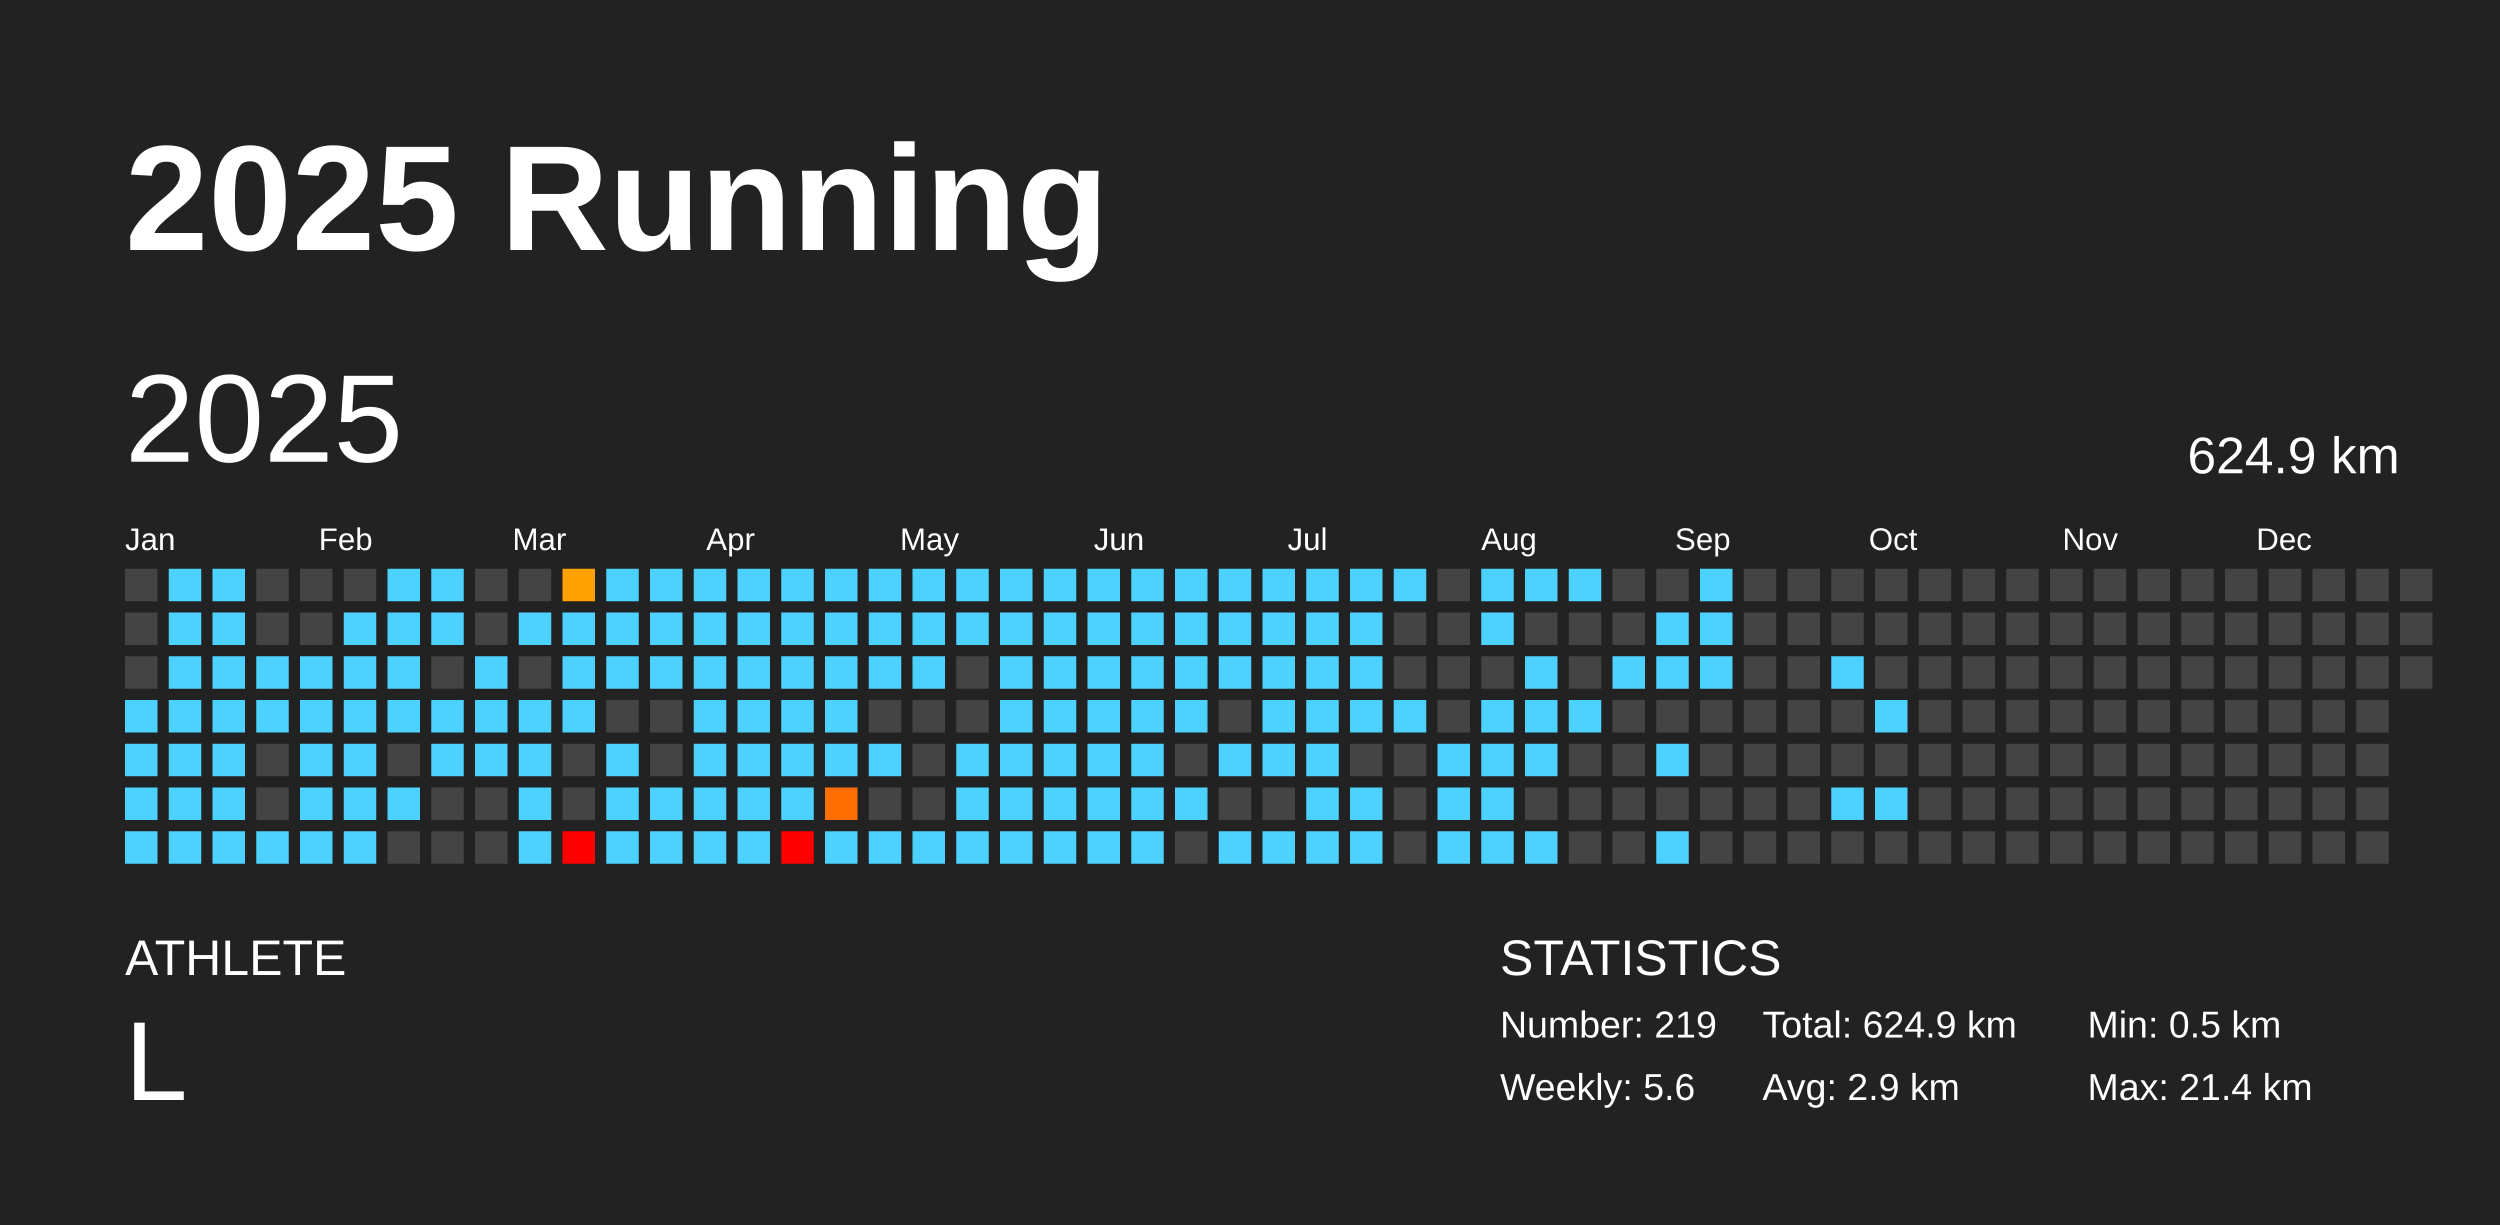
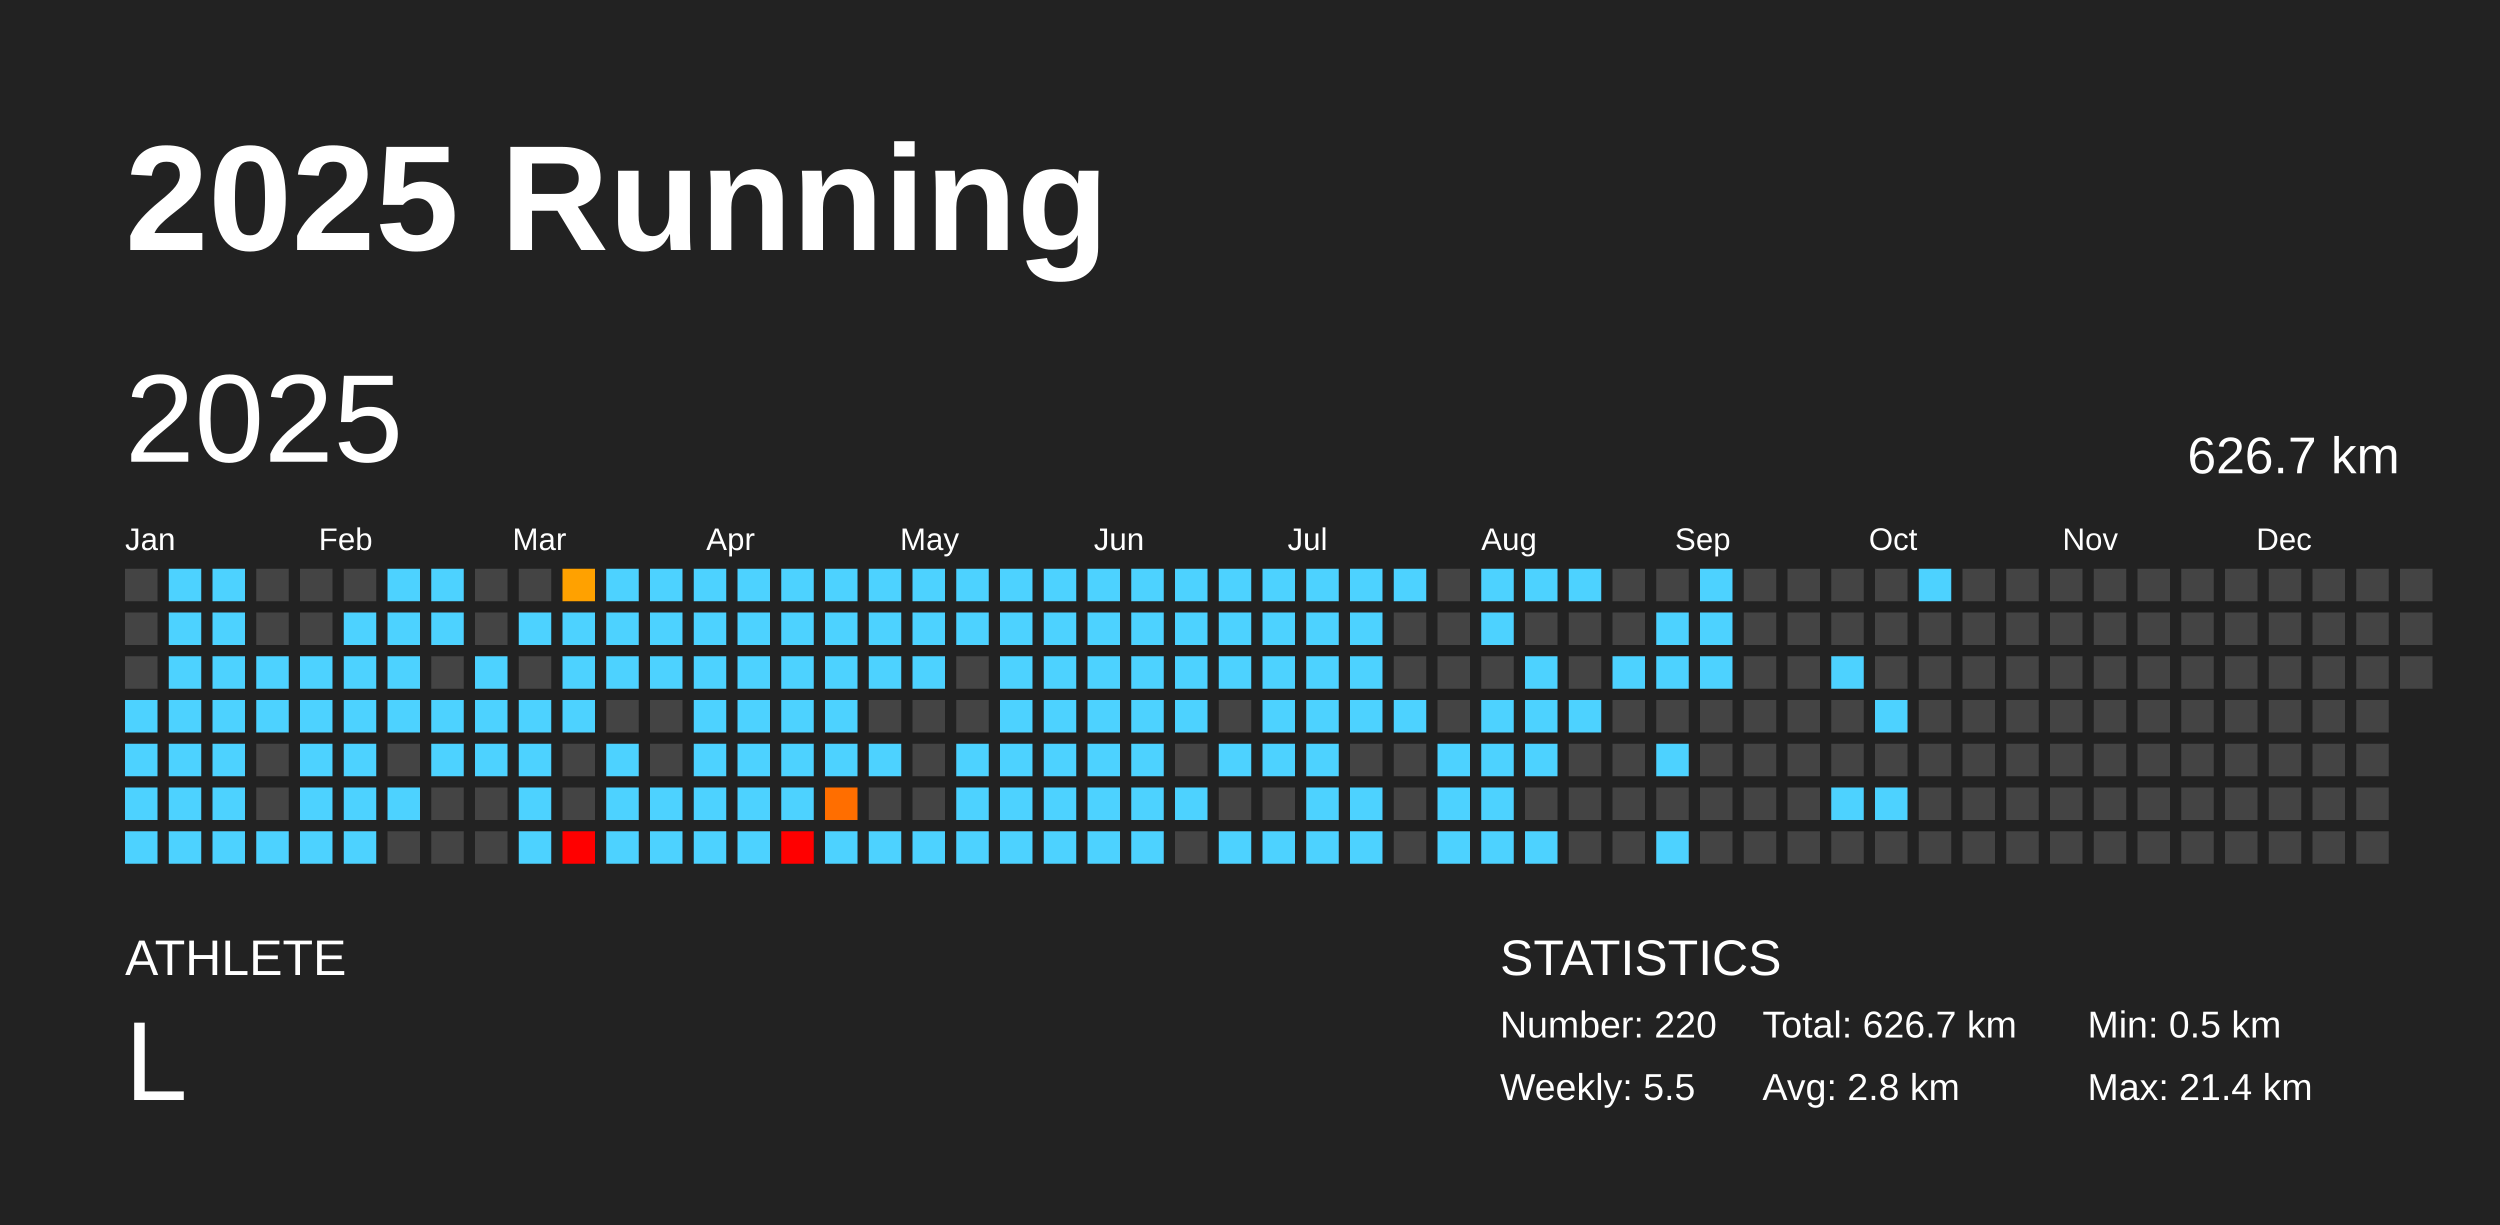
<svg xmlns="http://www.w3.org/2000/svg" baseProfile="full" height="98mm" version="1.1" viewBox="0,0,200,98" width="200mm">
  <defs />
  <rect fill="#222222" height="98" width="200" x="0" y="0" />
  <text fill="#FFFFFF" style="font-size:12px; font-family:Arial; font-weight:bold;" x="10" y="20">2025 Running</text>
  <text fill="#FFFFFF" style="font-size:4px; font-family:Arial" x="10" y="78">ATHLETE</text>
  <text fill="#FFFFFF" style="font-size:9px; font-family:Arial" x="10" y="88">L</text>
  <text fill="#FFFFFF" style="font-size:4px; font-family:Arial" x="120" y="78">STATISTICS</text>
-   <text fill="#FFFFFF" style="font-size:3px; font-family:Arial" x="120" y="83">Number: 219</text>
-   <text fill="#FFFFFF" style="font-size:3px; font-family:Arial" x="120" y="88">Weekly: 5.6</text>
-   <text fill="#FFFFFF" style="font-size:3px; font-family:Arial" x="141" y="83">Total: 624.9 km</text>
-   <text fill="#FFFFFF" style="font-size:3px; font-family:Arial" x="141" y="88">Avg: 2.9 km</text>
+   <text fill="#FFFFFF" style="font-size:3px; font-family:Arial" x="120" y="83">Number: 220</text>
+   <text fill="#FFFFFF" style="font-size:3px; font-family:Arial" x="120" y="88">Weekly: 5.5</text>
+   <text fill="#FFFFFF" style="font-size:3px; font-family:Arial" x="141" y="83">Total: 626.7 km</text>
+   <text fill="#FFFFFF" style="font-size:3px; font-family:Arial" x="141" y="88">Avg: 2.8 km</text>
  <text fill="#FFFFFF" style="font-size:3px; font-family:Arial" x="167" y="83">Min: 0.5 km</text>
  <text fill="#FFFFFF" style="font-size:3px; font-family:Arial" x="167" y="88">Max: 21.4 km</text>
  <text dominant-baseline="hanging" fill="#FFFFFF" style="font-size:10.0px; font-family:Arial;" x="10" y="30">2025</text>
-   <text dominant-baseline="hanging" fill="#FFFFFF" style="font-size:4.125px; font-family:Arial;" x="175" y="35">624.9 km</text>
+   <text dominant-baseline="hanging" fill="#FFFFFF" style="font-size:4.125px; font-family:Arial;" x="175" y="35">626.7 km</text>
  <text fill="#FFFFFF" style="font-size:2.5px; font-family:Arial" x="10.0" y="44">Jan</text>
  <text fill="#FFFFFF" style="font-size:2.5px; font-family:Arial" x="25.5" y="44">Feb</text>
  <text fill="#FFFFFF" style="font-size:2.5px; font-family:Arial" x="41.0" y="44">Mar</text>
  <text fill="#FFFFFF" style="font-size:2.5px; font-family:Arial" x="56.5" y="44">Apr</text>
  <text fill="#FFFFFF" style="font-size:2.5px; font-family:Arial" x="72.0" y="44">May</text>
  <text fill="#FFFFFF" style="font-size:2.5px; font-family:Arial" x="87.5" y="44">Jun</text>
  <text fill="#FFFFFF" style="font-size:2.5px; font-family:Arial" x="103.0" y="44">Jul</text>
  <text fill="#FFFFFF" style="font-size:2.5px; font-family:Arial" x="118.5" y="44">Aug</text>
  <text fill="#FFFFFF" style="font-size:2.5px; font-family:Arial" x="134.0" y="44">Sep</text>
  <text fill="#FFFFFF" style="font-size:2.5px; font-family:Arial" x="149.5" y="44">Oct</text>
  <text fill="#FFFFFF" style="font-size:2.5px; font-family:Arial" x="165.0" y="44">Nov</text>
  <text fill="#FFFFFF" style="font-size:2.5px; font-family:Arial" x="180.5" y="44">Dec</text>
  <rect fill="#444444" height="2.6" width="2.6" x="10.0" y="45.5" />
  <rect fill="#444444" height="2.6" width="2.6" x="10.0" y="49.0" />
  <rect fill="#444444" height="2.6" width="2.6" x="10.0" y="52.5" />
  <rect fill="#4dd2ff" height="2.6" width="2.6" x="10.0" y="56.0" />
  <rect fill="#4dd2ff" height="2.6" width="2.6" x="10.0" y="59.5" />
  <rect fill="#4dd2ff" height="2.6" width="2.6" x="10.0" y="63.0" />
  <rect fill="#4dd2ff" height="2.6" width="2.6" x="10.0" y="66.5" />
  <rect fill="#4dd2ff" height="2.6" width="2.6" x="13.5" y="45.5" />
  <rect fill="#4dd2ff" height="2.6" width="2.6" x="13.5" y="49.0" />
  <rect fill="#4dd2ff" height="2.6" width="2.6" x="13.5" y="52.5" />
  <rect fill="#4dd2ff" height="2.6" width="2.6" x="13.5" y="56.0" />
  <rect fill="#4dd2ff" height="2.6" width="2.6" x="13.5" y="59.5" />
  <rect fill="#4dd2ff" height="2.6" width="2.6" x="13.5" y="63.0" />
  <rect fill="#4dd2ff" height="2.6" width="2.6" x="13.5" y="66.5" />
  <rect fill="#4dd2ff" height="2.6" width="2.6" x="17.0" y="45.5" />
  <rect fill="#4dd2ff" height="2.6" width="2.6" x="17.0" y="49.0" />
  <rect fill="#4dd2ff" height="2.6" width="2.6" x="17.0" y="52.5" />
  <rect fill="#4dd2ff" height="2.6" width="2.6" x="17.0" y="56.0" />
  <rect fill="#4dd2ff" height="2.6" width="2.6" x="17.0" y="59.5" />
  <rect fill="#4dd2ff" height="2.6" width="2.6" x="17.0" y="63.0" />
  <rect fill="#4dd2ff" height="2.6" width="2.6" x="17.0" y="66.5" />
  <rect fill="#444444" height="2.6" width="2.6" x="20.5" y="45.5" />
  <rect fill="#444444" height="2.6" width="2.6" x="20.5" y="49.0" />
  <rect fill="#4dd2ff" height="2.6" width="2.6" x="20.5" y="52.5" />
  <rect fill="#4dd2ff" height="2.6" width="2.6" x="20.5" y="56.0" />
  <rect fill="#444444" height="2.6" width="2.6" x="20.5" y="59.5" />
  <rect fill="#444444" height="2.6" width="2.6" x="20.5" y="63.0" />
  <rect fill="#4dd2ff" height="2.6" width="2.6" x="20.5" y="66.5" />
  <rect fill="#444444" height="2.6" width="2.6" x="24.0" y="45.5" />
  <rect fill="#444444" height="2.6" width="2.6" x="24.0" y="49.0" />
  <rect fill="#4dd2ff" height="2.6" width="2.6" x="24.0" y="52.5" />
  <rect fill="#4dd2ff" height="2.6" width="2.6" x="24.0" y="56.0" />
  <rect fill="#4dd2ff" height="2.6" width="2.6" x="24.0" y="59.5" />
  <rect fill="#4dd2ff" height="2.6" width="2.6" x="24.0" y="63.0" />
  <rect fill="#4dd2ff" height="2.6" width="2.6" x="24.0" y="66.5" />
  <rect fill="#444444" height="2.6" width="2.6" x="27.5" y="45.5" />
  <rect fill="#4dd2ff" height="2.6" width="2.6" x="27.5" y="49.0" />
  <rect fill="#4dd2ff" height="2.6" width="2.6" x="27.5" y="52.5" />
  <rect fill="#4dd2ff" height="2.6" width="2.6" x="27.5" y="56.0" />
  <rect fill="#4dd2ff" height="2.6" width="2.6" x="27.5" y="59.5" />
  <rect fill="#4dd2ff" height="2.6" width="2.6" x="27.5" y="63.0" />
  <rect fill="#4dd2ff" height="2.6" width="2.6" x="27.5" y="66.5" />
  <rect fill="#4dd2ff" height="2.6" width="2.6" x="31.0" y="45.5" />
  <rect fill="#4dd2ff" height="2.6" width="2.6" x="31.0" y="49.0" />
  <rect fill="#4dd2ff" height="2.6" width="2.6" x="31.0" y="52.5" />
  <rect fill="#4dd2ff" height="2.6" width="2.6" x="31.0" y="56.0" />
  <rect fill="#444444" height="2.6" width="2.6" x="31.0" y="59.5" />
  <rect fill="#4dd2ff" height="2.6" width="2.6" x="31.0" y="63.0" />
  <rect fill="#444444" height="2.6" width="2.6" x="31.0" y="66.5" />
  <rect fill="#4dd2ff" height="2.6" width="2.6" x="34.5" y="45.5" />
  <rect fill="#4dd2ff" height="2.6" width="2.6" x="34.5" y="49.0" />
  <rect fill="#444444" height="2.6" width="2.6" x="34.5" y="52.5" />
  <rect fill="#4dd2ff" height="2.6" width="2.6" x="34.5" y="56.0" />
  <rect fill="#4dd2ff" height="2.6" width="2.6" x="34.5" y="59.5" />
  <rect fill="#444444" height="2.6" width="2.6" x="34.5" y="63.0" />
  <rect fill="#444444" height="2.6" width="2.6" x="34.5" y="66.5" />
  <rect fill="#444444" height="2.6" width="2.6" x="38.0" y="45.5" />
  <rect fill="#444444" height="2.6" width="2.6" x="38.0" y="49.0" />
  <rect fill="#4dd2ff" height="2.6" width="2.6" x="38.0" y="52.5" />
  <rect fill="#4dd2ff" height="2.6" width="2.6" x="38.0" y="56.0" />
  <rect fill="#4dd2ff" height="2.6" width="2.6" x="38.0" y="59.5" />
  <rect fill="#444444" height="2.6" width="2.6" x="38.0" y="63.0" />
  <rect fill="#444444" height="2.6" width="2.6" x="38.0" y="66.5" />
  <rect fill="#444444" height="2.6" width="2.6" x="41.5" y="45.5" />
  <rect fill="#4dd2ff" height="2.6" width="2.6" x="41.5" y="49.0" />
  <rect fill="#444444" height="2.6" width="2.6" x="41.5" y="52.5" />
  <rect fill="#4dd2ff" height="2.6" width="2.6" x="41.5" y="56.0" />
  <rect fill="#4dd2ff" height="2.6" width="2.6" x="41.5" y="59.5" />
  <rect fill="#4dd2ff" height="2.6" width="2.6" x="41.5" y="63.0" />
  <rect fill="#4dd2ff" height="2.6" width="2.6" x="41.5" y="66.5" />
  <rect fill="#ffa100" height="2.6" width="2.6" x="45.0" y="45.5" />
  <rect fill="#4dd2ff" height="2.6" width="2.6" x="45.0" y="49.0" />
  <rect fill="#4dd2ff" height="2.6" width="2.6" x="45.0" y="52.5" />
  <rect fill="#4dd2ff" height="2.6" width="2.6" x="45.0" y="56.0" />
  <rect fill="#444444" height="2.6" width="2.6" x="45.0" y="59.5" />
  <rect fill="#444444" height="2.6" width="2.6" x="45.0" y="63.0" />
  <rect fill="red" height="2.6" width="2.6" x="45.0" y="66.5" />
  <rect fill="#4dd2ff" height="2.6" width="2.6" x="48.5" y="45.5" />
  <rect fill="#4dd2ff" height="2.6" width="2.6" x="48.5" y="49.0" />
  <rect fill="#4dd2ff" height="2.6" width="2.6" x="48.5" y="52.5" />
  <rect fill="#444444" height="2.6" width="2.6" x="48.5" y="56.0" />
  <rect fill="#4dd2ff" height="2.6" width="2.6" x="48.5" y="59.5" />
  <rect fill="#4dd2ff" height="2.6" width="2.6" x="48.5" y="63.0" />
  <rect fill="#4dd2ff" height="2.6" width="2.6" x="48.5" y="66.5" />
  <rect fill="#4dd2ff" height="2.6" width="2.6" x="52.0" y="45.5" />
  <rect fill="#4dd2ff" height="2.6" width="2.6" x="52.0" y="49.0" />
  <rect fill="#4dd2ff" height="2.6" width="2.6" x="52.0" y="52.5" />
  <rect fill="#444444" height="2.6" width="2.6" x="52.0" y="56.0" />
  <rect fill="#444444" height="2.6" width="2.6" x="52.0" y="59.5" />
  <rect fill="#4dd2ff" height="2.6" width="2.6" x="52.0" y="63.0" />
  <rect fill="#4dd2ff" height="2.6" width="2.6" x="52.0" y="66.5" />
  <rect fill="#4dd2ff" height="2.6" width="2.6" x="55.5" y="45.5" />
  <rect fill="#4dd2ff" height="2.6" width="2.6" x="55.5" y="49.0" />
  <rect fill="#4dd2ff" height="2.6" width="2.6" x="55.5" y="52.5" />
  <rect fill="#4dd2ff" height="2.6" width="2.6" x="55.5" y="56.0" />
  <rect fill="#4dd2ff" height="2.6" width="2.6" x="55.5" y="59.5" />
  <rect fill="#4dd2ff" height="2.6" width="2.6" x="55.5" y="63.0" />
  <rect fill="#4dd2ff" height="2.6" width="2.6" x="55.5" y="66.5" />
  <rect fill="#4dd2ff" height="2.6" width="2.6" x="59.0" y="45.5" />
  <rect fill="#4dd2ff" height="2.6" width="2.6" x="59.0" y="49.0" />
  <rect fill="#4dd2ff" height="2.6" width="2.6" x="59.0" y="52.5" />
  <rect fill="#4dd2ff" height="2.6" width="2.6" x="59.0" y="56.0" />
  <rect fill="#4dd2ff" height="2.6" width="2.6" x="59.0" y="59.5" />
  <rect fill="#4dd2ff" height="2.6" width="2.6" x="59.0" y="63.0" />
  <rect fill="#4dd2ff" height="2.6" width="2.6" x="59.0" y="66.5" />
  <rect fill="#4dd2ff" height="2.6" width="2.6" x="62.5" y="45.5" />
  <rect fill="#4dd2ff" height="2.6" width="2.6" x="62.5" y="49.0" />
  <rect fill="#4dd2ff" height="2.6" width="2.6" x="62.5" y="52.5" />
  <rect fill="#4dd2ff" height="2.6" width="2.6" x="62.5" y="56.0" />
  <rect fill="#4dd2ff" height="2.6" width="2.6" x="62.5" y="59.5" />
  <rect fill="#4dd2ff" height="2.6" width="2.6" x="62.5" y="63.0" />
  <rect fill="red" height="2.6" width="2.6" x="62.5" y="66.5" />
  <rect fill="#4dd2ff" height="2.6" width="2.6" x="66.0" y="45.5" />
  <rect fill="#4dd2ff" height="2.6" width="2.6" x="66.0" y="49.0" />
  <rect fill="#4dd2ff" height="2.6" width="2.6" x="66.0" y="52.5" />
  <rect fill="#4dd2ff" height="2.6" width="2.6" x="66.0" y="56.0" />
  <rect fill="#4dd2ff" height="2.6" width="2.6" x="66.0" y="59.5" />
  <rect fill="#ff6e00" height="2.6" width="2.6" x="66.0" y="63.0" />
  <rect fill="#4dd2ff" height="2.6" width="2.6" x="66.0" y="66.5" />
  <rect fill="#4dd2ff" height="2.6" width="2.6" x="69.5" y="45.5" />
  <rect fill="#4dd2ff" height="2.6" width="2.6" x="69.5" y="49.0" />
  <rect fill="#4dd2ff" height="2.6" width="2.6" x="69.5" y="52.5" />
  <rect fill="#444444" height="2.6" width="2.6" x="69.5" y="56.0" />
  <rect fill="#4dd2ff" height="2.6" width="2.6" x="69.5" y="59.5" />
  <rect fill="#444444" height="2.6" width="2.6" x="69.5" y="63.0" />
  <rect fill="#4dd2ff" height="2.6" width="2.6" x="69.5" y="66.5" />
  <rect fill="#4dd2ff" height="2.6" width="2.6" x="73.0" y="45.5" />
  <rect fill="#4dd2ff" height="2.6" width="2.6" x="73.0" y="49.0" />
  <rect fill="#4dd2ff" height="2.6" width="2.6" x="73.0" y="52.5" />
  <rect fill="#444444" height="2.6" width="2.6" x="73.0" y="56.0" />
  <rect fill="#444444" height="2.6" width="2.6" x="73.0" y="59.5" />
  <rect fill="#444444" height="2.6" width="2.6" x="73.0" y="63.0" />
  <rect fill="#4dd2ff" height="2.6" width="2.6" x="73.0" y="66.5" />
  <rect fill="#4dd2ff" height="2.6" width="2.6" x="76.5" y="45.5" />
  <rect fill="#4dd2ff" height="2.6" width="2.6" x="76.5" y="49.0" />
  <rect fill="#444444" height="2.6" width="2.6" x="76.5" y="52.5" />
  <rect fill="#444444" height="2.6" width="2.6" x="76.5" y="56.0" />
  <rect fill="#4dd2ff" height="2.6" width="2.6" x="76.5" y="59.5" />
  <rect fill="#4dd2ff" height="2.6" width="2.6" x="76.5" y="63.0" />
  <rect fill="#4dd2ff" height="2.6" width="2.6" x="76.5" y="66.5" />
  <rect fill="#4dd2ff" height="2.6" width="2.6" x="80.0" y="45.5" />
  <rect fill="#4dd2ff" height="2.6" width="2.6" x="80.0" y="49.0" />
  <rect fill="#4dd2ff" height="2.6" width="2.6" x="80.0" y="52.5" />
  <rect fill="#4dd2ff" height="2.6" width="2.6" x="80.0" y="56.0" />
  <rect fill="#4dd2ff" height="2.6" width="2.6" x="80.0" y="59.5" />
  <rect fill="#4dd2ff" height="2.6" width="2.6" x="80.0" y="63.0" />
  <rect fill="#4dd2ff" height="2.6" width="2.6" x="80.0" y="66.5" />
  <rect fill="#4dd2ff" height="2.6" width="2.6" x="83.5" y="45.5" />
  <rect fill="#4dd2ff" height="2.6" width="2.6" x="83.5" y="49.0" />
  <rect fill="#4dd2ff" height="2.6" width="2.6" x="83.5" y="52.5" />
  <rect fill="#4dd2ff" height="2.6" width="2.6" x="83.5" y="56.0" />
  <rect fill="#4dd2ff" height="2.6" width="2.6" x="83.5" y="59.5" />
  <rect fill="#4dd2ff" height="2.6" width="2.6" x="83.5" y="63.0" />
  <rect fill="#4dd2ff" height="2.6" width="2.6" x="83.5" y="66.5" />
  <rect fill="#4dd2ff" height="2.6" width="2.6" x="87.0" y="45.5" />
  <rect fill="#4dd2ff" height="2.6" width="2.6" x="87.0" y="49.0" />
  <rect fill="#4dd2ff" height="2.6" width="2.6" x="87.0" y="52.5" />
  <rect fill="#4dd2ff" height="2.6" width="2.6" x="87.0" y="56.0" />
  <rect fill="#4dd2ff" height="2.6" width="2.6" x="87.0" y="59.5" />
  <rect fill="#4dd2ff" height="2.6" width="2.6" x="87.0" y="63.0" />
  <rect fill="#4dd2ff" height="2.6" width="2.6" x="87.0" y="66.5" />
  <rect fill="#4dd2ff" height="2.6" width="2.6" x="90.5" y="45.5" />
  <rect fill="#4dd2ff" height="2.6" width="2.6" x="90.5" y="49.0" />
  <rect fill="#4dd2ff" height="2.6" width="2.6" x="90.5" y="52.5" />
  <rect fill="#4dd2ff" height="2.6" width="2.6" x="90.5" y="56.0" />
  <rect fill="#4dd2ff" height="2.6" width="2.6" x="90.5" y="59.5" />
  <rect fill="#4dd2ff" height="2.6" width="2.6" x="90.5" y="63.0" />
  <rect fill="#4dd2ff" height="2.6" width="2.6" x="90.5" y="66.5" />
  <rect fill="#4dd2ff" height="2.6" width="2.6" x="94.0" y="45.5" />
  <rect fill="#4dd2ff" height="2.6" width="2.6" x="94.0" y="49.0" />
  <rect fill="#4dd2ff" height="2.6" width="2.6" x="94.0" y="52.5" />
  <rect fill="#4dd2ff" height="2.6" width="2.6" x="94.0" y="56.0" />
  <rect fill="#444444" height="2.6" width="2.6" x="94.0" y="59.5" />
  <rect fill="#4dd2ff" height="2.6" width="2.6" x="94.0" y="63.0" />
  <rect fill="#444444" height="2.6" width="2.6" x="94.0" y="66.5" />
  <rect fill="#4dd2ff" height="2.6" width="2.6" x="97.5" y="45.5" />
  <rect fill="#4dd2ff" height="2.6" width="2.6" x="97.5" y="49.0" />
  <rect fill="#4dd2ff" height="2.6" width="2.6" x="97.5" y="52.5" />
  <rect fill="#444444" height="2.6" width="2.6" x="97.5" y="56.0" />
  <rect fill="#4dd2ff" height="2.6" width="2.6" x="97.5" y="59.5" />
  <rect fill="#444444" height="2.6" width="2.6" x="97.5" y="63.0" />
  <rect fill="#4dd2ff" height="2.6" width="2.6" x="97.5" y="66.5" />
  <rect fill="#4dd2ff" height="2.6" width="2.6" x="101.0" y="45.5" />
  <rect fill="#4dd2ff" height="2.6" width="2.6" x="101.0" y="49.0" />
  <rect fill="#4dd2ff" height="2.6" width="2.6" x="101.0" y="52.5" />
  <rect fill="#4dd2ff" height="2.6" width="2.6" x="101.0" y="56.0" />
  <rect fill="#4dd2ff" height="2.6" width="2.6" x="101.0" y="59.5" />
  <rect fill="#444444" height="2.6" width="2.6" x="101.0" y="63.0" />
  <rect fill="#4dd2ff" height="2.6" width="2.6" x="101.0" y="66.5" />
  <rect fill="#4dd2ff" height="2.6" width="2.6" x="104.5" y="45.5" />
  <rect fill="#4dd2ff" height="2.6" width="2.6" x="104.5" y="49.0" />
  <rect fill="#4dd2ff" height="2.6" width="2.6" x="104.5" y="52.5" />
  <rect fill="#4dd2ff" height="2.6" width="2.6" x="104.5" y="56.0" />
  <rect fill="#4dd2ff" height="2.6" width="2.6" x="104.5" y="59.5" />
  <rect fill="#4dd2ff" height="2.6" width="2.6" x="104.5" y="63.0" />
  <rect fill="#4dd2ff" height="2.6" width="2.6" x="104.5" y="66.5" />
  <rect fill="#4dd2ff" height="2.6" width="2.6" x="108.0" y="45.5" />
  <rect fill="#4dd2ff" height="2.6" width="2.6" x="108.0" y="49.0" />
  <rect fill="#4dd2ff" height="2.6" width="2.6" x="108.0" y="52.5" />
  <rect fill="#4dd2ff" height="2.6" width="2.6" x="108.0" y="56.0" />
  <rect fill="#444444" height="2.6" width="2.6" x="108.0" y="59.5" />
  <rect fill="#4dd2ff" height="2.6" width="2.6" x="108.0" y="63.0" />
  <rect fill="#4dd2ff" height="2.6" width="2.6" x="108.0" y="66.5" />
  <rect fill="#4dd2ff" height="2.6" width="2.6" x="111.5" y="45.5" />
  <rect fill="#444444" height="2.6" width="2.6" x="111.5" y="49.0" />
  <rect fill="#444444" height="2.6" width="2.6" x="111.5" y="52.5" />
  <rect fill="#4dd2ff" height="2.6" width="2.6" x="111.5" y="56.0" />
  <rect fill="#444444" height="2.6" width="2.6" x="111.5" y="59.5" />
  <rect fill="#444444" height="2.6" width="2.6" x="111.5" y="63.0" />
  <rect fill="#444444" height="2.6" width="2.6" x="111.5" y="66.5" />
  <rect fill="#444444" height="2.6" width="2.6" x="115.0" y="45.5" />
  <rect fill="#444444" height="2.6" width="2.6" x="115.0" y="49.0" />
  <rect fill="#444444" height="2.6" width="2.6" x="115.0" y="52.5" />
  <rect fill="#444444" height="2.6" width="2.6" x="115.0" y="56.0" />
  <rect fill="#4dd2ff" height="2.6" width="2.6" x="115.0" y="59.5" />
  <rect fill="#4dd2ff" height="2.6" width="2.6" x="115.0" y="63.0" />
  <rect fill="#4dd2ff" height="2.6" width="2.6" x="115.0" y="66.5" />
  <rect fill="#4dd2ff" height="2.6" width="2.6" x="118.5" y="45.5" />
  <rect fill="#4dd2ff" height="2.6" width="2.6" x="118.5" y="49.0" />
  <rect fill="#444444" height="2.6" width="2.6" x="118.5" y="52.5" />
  <rect fill="#4dd2ff" height="2.6" width="2.6" x="118.5" y="56.0" />
  <rect fill="#4dd2ff" height="2.6" width="2.6" x="118.5" y="59.5" />
  <rect fill="#4dd2ff" height="2.6" width="2.6" x="118.5" y="63.0" />
  <rect fill="#4dd2ff" height="2.6" width="2.6" x="118.5" y="66.5" />
  <rect fill="#4dd2ff" height="2.6" width="2.6" x="122.0" y="45.5" />
  <rect fill="#444444" height="2.6" width="2.6" x="122.0" y="49.0" />
  <rect fill="#4dd2ff" height="2.6" width="2.6" x="122.0" y="52.5" />
  <rect fill="#4dd2ff" height="2.6" width="2.6" x="122.0" y="56.0" />
  <rect fill="#4dd2ff" height="2.6" width="2.6" x="122.0" y="59.5" />
  <rect fill="#444444" height="2.6" width="2.6" x="122.0" y="63.0" />
  <rect fill="#4dd2ff" height="2.6" width="2.6" x="122.0" y="66.5" />
  <rect fill="#4dd2ff" height="2.6" width="2.6" x="125.5" y="45.5" />
  <rect fill="#444444" height="2.6" width="2.6" x="125.5" y="49.0" />
  <rect fill="#444444" height="2.6" width="2.6" x="125.5" y="52.5" />
  <rect fill="#4dd2ff" height="2.6" width="2.6" x="125.5" y="56.0" />
  <rect fill="#444444" height="2.6" width="2.6" x="125.5" y="59.5" />
  <rect fill="#444444" height="2.6" width="2.6" x="125.5" y="63.0" />
  <rect fill="#444444" height="2.6" width="2.6" x="125.5" y="66.5" />
  <rect fill="#444444" height="2.6" width="2.6" x="129.0" y="45.5" />
  <rect fill="#444444" height="2.6" width="2.6" x="129.0" y="49.0" />
  <rect fill="#4dd2ff" height="2.6" width="2.6" x="129.0" y="52.5" />
  <rect fill="#444444" height="2.6" width="2.6" x="129.0" y="56.0" />
  <rect fill="#444444" height="2.6" width="2.6" x="129.0" y="59.5" />
  <rect fill="#444444" height="2.6" width="2.6" x="129.0" y="63.0" />
  <rect fill="#444444" height="2.6" width="2.6" x="129.0" y="66.5" />
  <rect fill="#444444" height="2.6" width="2.6" x="132.5" y="45.5" />
  <rect fill="#4dd2ff" height="2.6" width="2.6" x="132.5" y="49.0" />
  <rect fill="#4dd2ff" height="2.6" width="2.6" x="132.5" y="52.5" />
  <rect fill="#444444" height="2.6" width="2.6" x="132.5" y="56.0" />
  <rect fill="#4dd2ff" height="2.6" width="2.6" x="132.5" y="59.5" />
  <rect fill="#444444" height="2.6" width="2.6" x="132.5" y="63.0" />
  <rect fill="#4dd2ff" height="2.6" width="2.6" x="132.5" y="66.5" />
  <rect fill="#4dd2ff" height="2.6" width="2.6" x="136.0" y="45.5" />
  <rect fill="#4dd2ff" height="2.6" width="2.6" x="136.0" y="49.0" />
  <rect fill="#4dd2ff" height="2.6" width="2.6" x="136.0" y="52.5" />
  <rect fill="#444444" height="2.6" width="2.6" x="136.0" y="56.0" />
  <rect fill="#444444" height="2.6" width="2.6" x="136.0" y="59.5" />
  <rect fill="#444444" height="2.6" width="2.6" x="136.0" y="63.0" />
  <rect fill="#444444" height="2.6" width="2.6" x="136.0" y="66.5" />
  <rect fill="#444444" height="2.6" width="2.6" x="139.5" y="45.5" />
  <rect fill="#444444" height="2.6" width="2.6" x="139.5" y="49.0" />
  <rect fill="#444444" height="2.6" width="2.6" x="139.5" y="52.5" />
  <rect fill="#444444" height="2.6" width="2.6" x="139.5" y="56.0" />
  <rect fill="#444444" height="2.6" width="2.6" x="139.5" y="59.5" />
  <rect fill="#444444" height="2.6" width="2.6" x="139.5" y="63.0" />
  <rect fill="#444444" height="2.6" width="2.6" x="139.5" y="66.5" />
  <rect fill="#444444" height="2.6" width="2.6" x="143.0" y="45.5" />
  <rect fill="#444444" height="2.6" width="2.6" x="143.0" y="49.0" />
  <rect fill="#444444" height="2.6" width="2.6" x="143.0" y="52.5" />
  <rect fill="#444444" height="2.6" width="2.6" x="143.0" y="56.0" />
  <rect fill="#444444" height="2.6" width="2.6" x="143.0" y="59.5" />
  <rect fill="#444444" height="2.6" width="2.6" x="143.0" y="63.0" />
  <rect fill="#444444" height="2.6" width="2.6" x="143.0" y="66.5" />
  <rect fill="#444444" height="2.6" width="2.6" x="146.5" y="45.5" />
  <rect fill="#444444" height="2.6" width="2.6" x="146.5" y="49.0" />
  <rect fill="#4dd2ff" height="2.6" width="2.6" x="146.5" y="52.5" />
  <rect fill="#444444" height="2.6" width="2.6" x="146.5" y="56.0" />
  <rect fill="#444444" height="2.6" width="2.6" x="146.5" y="59.5" />
  <rect fill="#4dd2ff" height="2.6" width="2.6" x="146.5" y="63.0" />
  <rect fill="#444444" height="2.6" width="2.6" x="146.5" y="66.5" />
  <rect fill="#444444" height="2.6" width="2.6" x="150.0" y="45.5" />
  <rect fill="#444444" height="2.6" width="2.6" x="150.0" y="49.0" />
  <rect fill="#444444" height="2.6" width="2.6" x="150.0" y="52.5" />
  <rect fill="#4dd2ff" height="2.6" width="2.6" x="150.0" y="56.0" />
  <rect fill="#444444" height="2.6" width="2.6" x="150.0" y="59.5" />
  <rect fill="#4dd2ff" height="2.6" width="2.6" x="150.0" y="63.0" />
  <rect fill="#444444" height="2.6" width="2.6" x="150.0" y="66.5" />
-   <rect fill="#444444" height="2.6" width="2.6" x="153.5" y="45.5" />
+   <rect fill="#4dd2ff" height="2.6" width="2.6" x="153.5" y="45.5" />
  <rect fill="#444444" height="2.6" width="2.6" x="153.5" y="49.0" />
  <rect fill="#444444" height="2.6" width="2.6" x="153.5" y="52.5" />
  <rect fill="#444444" height="2.6" width="2.6" x="153.5" y="56.0" />
  <rect fill="#444444" height="2.6" width="2.6" x="153.5" y="59.5" />
  <rect fill="#444444" height="2.6" width="2.6" x="153.5" y="63.0" />
  <rect fill="#444444" height="2.6" width="2.6" x="153.5" y="66.5" />
  <rect fill="#444444" height="2.6" width="2.6" x="157.0" y="45.5" />
  <rect fill="#444444" height="2.6" width="2.6" x="157.0" y="49.0" />
  <rect fill="#444444" height="2.6" width="2.6" x="157.0" y="52.5" />
  <rect fill="#444444" height="2.6" width="2.6" x="157.0" y="56.0" />
  <rect fill="#444444" height="2.6" width="2.6" x="157.0" y="59.5" />
  <rect fill="#444444" height="2.6" width="2.6" x="157.0" y="63.0" />
  <rect fill="#444444" height="2.6" width="2.6" x="157.0" y="66.5" />
  <rect fill="#444444" height="2.6" width="2.6" x="160.5" y="45.5" />
  <rect fill="#444444" height="2.6" width="2.6" x="160.5" y="49.0" />
  <rect fill="#444444" height="2.6" width="2.6" x="160.5" y="52.5" />
  <rect fill="#444444" height="2.6" width="2.6" x="160.5" y="56.0" />
  <rect fill="#444444" height="2.6" width="2.6" x="160.5" y="59.5" />
  <rect fill="#444444" height="2.6" width="2.6" x="160.5" y="63.0" />
  <rect fill="#444444" height="2.6" width="2.6" x="160.5" y="66.5" />
  <rect fill="#444444" height="2.6" width="2.6" x="164.0" y="45.5" />
  <rect fill="#444444" height="2.6" width="2.6" x="164.0" y="49.0" />
  <rect fill="#444444" height="2.6" width="2.6" x="164.0" y="52.5" />
  <rect fill="#444444" height="2.6" width="2.6" x="164.0" y="56.0" />
  <rect fill="#444444" height="2.6" width="2.6" x="164.0" y="59.5" />
  <rect fill="#444444" height="2.6" width="2.6" x="164.0" y="63.0" />
  <rect fill="#444444" height="2.6" width="2.6" x="164.0" y="66.5" />
  <rect fill="#444444" height="2.6" width="2.6" x="167.5" y="45.5" />
  <rect fill="#444444" height="2.6" width="2.6" x="167.5" y="49.0" />
  <rect fill="#444444" height="2.6" width="2.6" x="167.5" y="52.5" />
  <rect fill="#444444" height="2.6" width="2.6" x="167.5" y="56.0" />
  <rect fill="#444444" height="2.6" width="2.6" x="167.5" y="59.5" />
  <rect fill="#444444" height="2.6" width="2.6" x="167.5" y="63.0" />
  <rect fill="#444444" height="2.6" width="2.6" x="167.5" y="66.5" />
  <rect fill="#444444" height="2.6" width="2.6" x="171.0" y="45.5" />
  <rect fill="#444444" height="2.6" width="2.6" x="171.0" y="49.0" />
  <rect fill="#444444" height="2.6" width="2.6" x="171.0" y="52.5" />
  <rect fill="#444444" height="2.6" width="2.6" x="171.0" y="56.0" />
  <rect fill="#444444" height="2.6" width="2.6" x="171.0" y="59.5" />
  <rect fill="#444444" height="2.6" width="2.6" x="171.0" y="63.0" />
  <rect fill="#444444" height="2.6" width="2.6" x="171.0" y="66.5" />
  <rect fill="#444444" height="2.6" width="2.6" x="174.5" y="45.5" />
  <rect fill="#444444" height="2.6" width="2.6" x="174.5" y="49.0" />
  <rect fill="#444444" height="2.6" width="2.6" x="174.5" y="52.5" />
  <rect fill="#444444" height="2.6" width="2.6" x="174.5" y="56.0" />
  <rect fill="#444444" height="2.6" width="2.6" x="174.5" y="59.5" />
  <rect fill="#444444" height="2.6" width="2.6" x="174.5" y="63.0" />
  <rect fill="#444444" height="2.6" width="2.6" x="174.5" y="66.5" />
  <rect fill="#444444" height="2.6" width="2.6" x="178.0" y="45.5" />
  <rect fill="#444444" height="2.6" width="2.6" x="178.0" y="49.0" />
  <rect fill="#444444" height="2.6" width="2.6" x="178.0" y="52.5" />
  <rect fill="#444444" height="2.6" width="2.6" x="178.0" y="56.0" />
  <rect fill="#444444" height="2.6" width="2.6" x="178.0" y="59.5" />
  <rect fill="#444444" height="2.6" width="2.6" x="178.0" y="63.0" />
  <rect fill="#444444" height="2.6" width="2.6" x="178.0" y="66.5" />
  <rect fill="#444444" height="2.6" width="2.6" x="181.5" y="45.5" />
  <rect fill="#444444" height="2.6" width="2.6" x="181.5" y="49.0" />
  <rect fill="#444444" height="2.6" width="2.6" x="181.5" y="52.5" />
  <rect fill="#444444" height="2.6" width="2.6" x="181.5" y="56.0" />
  <rect fill="#444444" height="2.6" width="2.6" x="181.5" y="59.5" />
  <rect fill="#444444" height="2.6" width="2.6" x="181.5" y="63.0" />
  <rect fill="#444444" height="2.6" width="2.6" x="181.5" y="66.5" />
  <rect fill="#444444" height="2.6" width="2.6" x="185.0" y="45.5" />
  <rect fill="#444444" height="2.6" width="2.6" x="185.0" y="49.0" />
  <rect fill="#444444" height="2.6" width="2.6" x="185.0" y="52.5" />
  <rect fill="#444444" height="2.6" width="2.6" x="185.0" y="56.0" />
  <rect fill="#444444" height="2.6" width="2.6" x="185.0" y="59.5" />
  <rect fill="#444444" height="2.6" width="2.6" x="185.0" y="63.0" />
  <rect fill="#444444" height="2.6" width="2.6" x="185.0" y="66.5" />
  <rect fill="#444444" height="2.6" width="2.6" x="188.5" y="45.5" />
  <rect fill="#444444" height="2.6" width="2.6" x="188.5" y="49.0" />
  <rect fill="#444444" height="2.6" width="2.6" x="188.5" y="52.5" />
  <rect fill="#444444" height="2.6" width="2.6" x="188.5" y="56.0" />
  <rect fill="#444444" height="2.6" width="2.6" x="188.5" y="59.5" />
  <rect fill="#444444" height="2.6" width="2.6" x="188.5" y="63.0" />
  <rect fill="#444444" height="2.6" width="2.6" x="188.5" y="66.5" />
  <rect fill="#444444" height="2.6" width="2.6" x="192.0" y="45.5" />
  <rect fill="#444444" height="2.6" width="2.6" x="192.0" y="49.0" />
  <rect fill="#444444" height="2.6" width="2.6" x="192.0" y="52.5" />
</svg>
